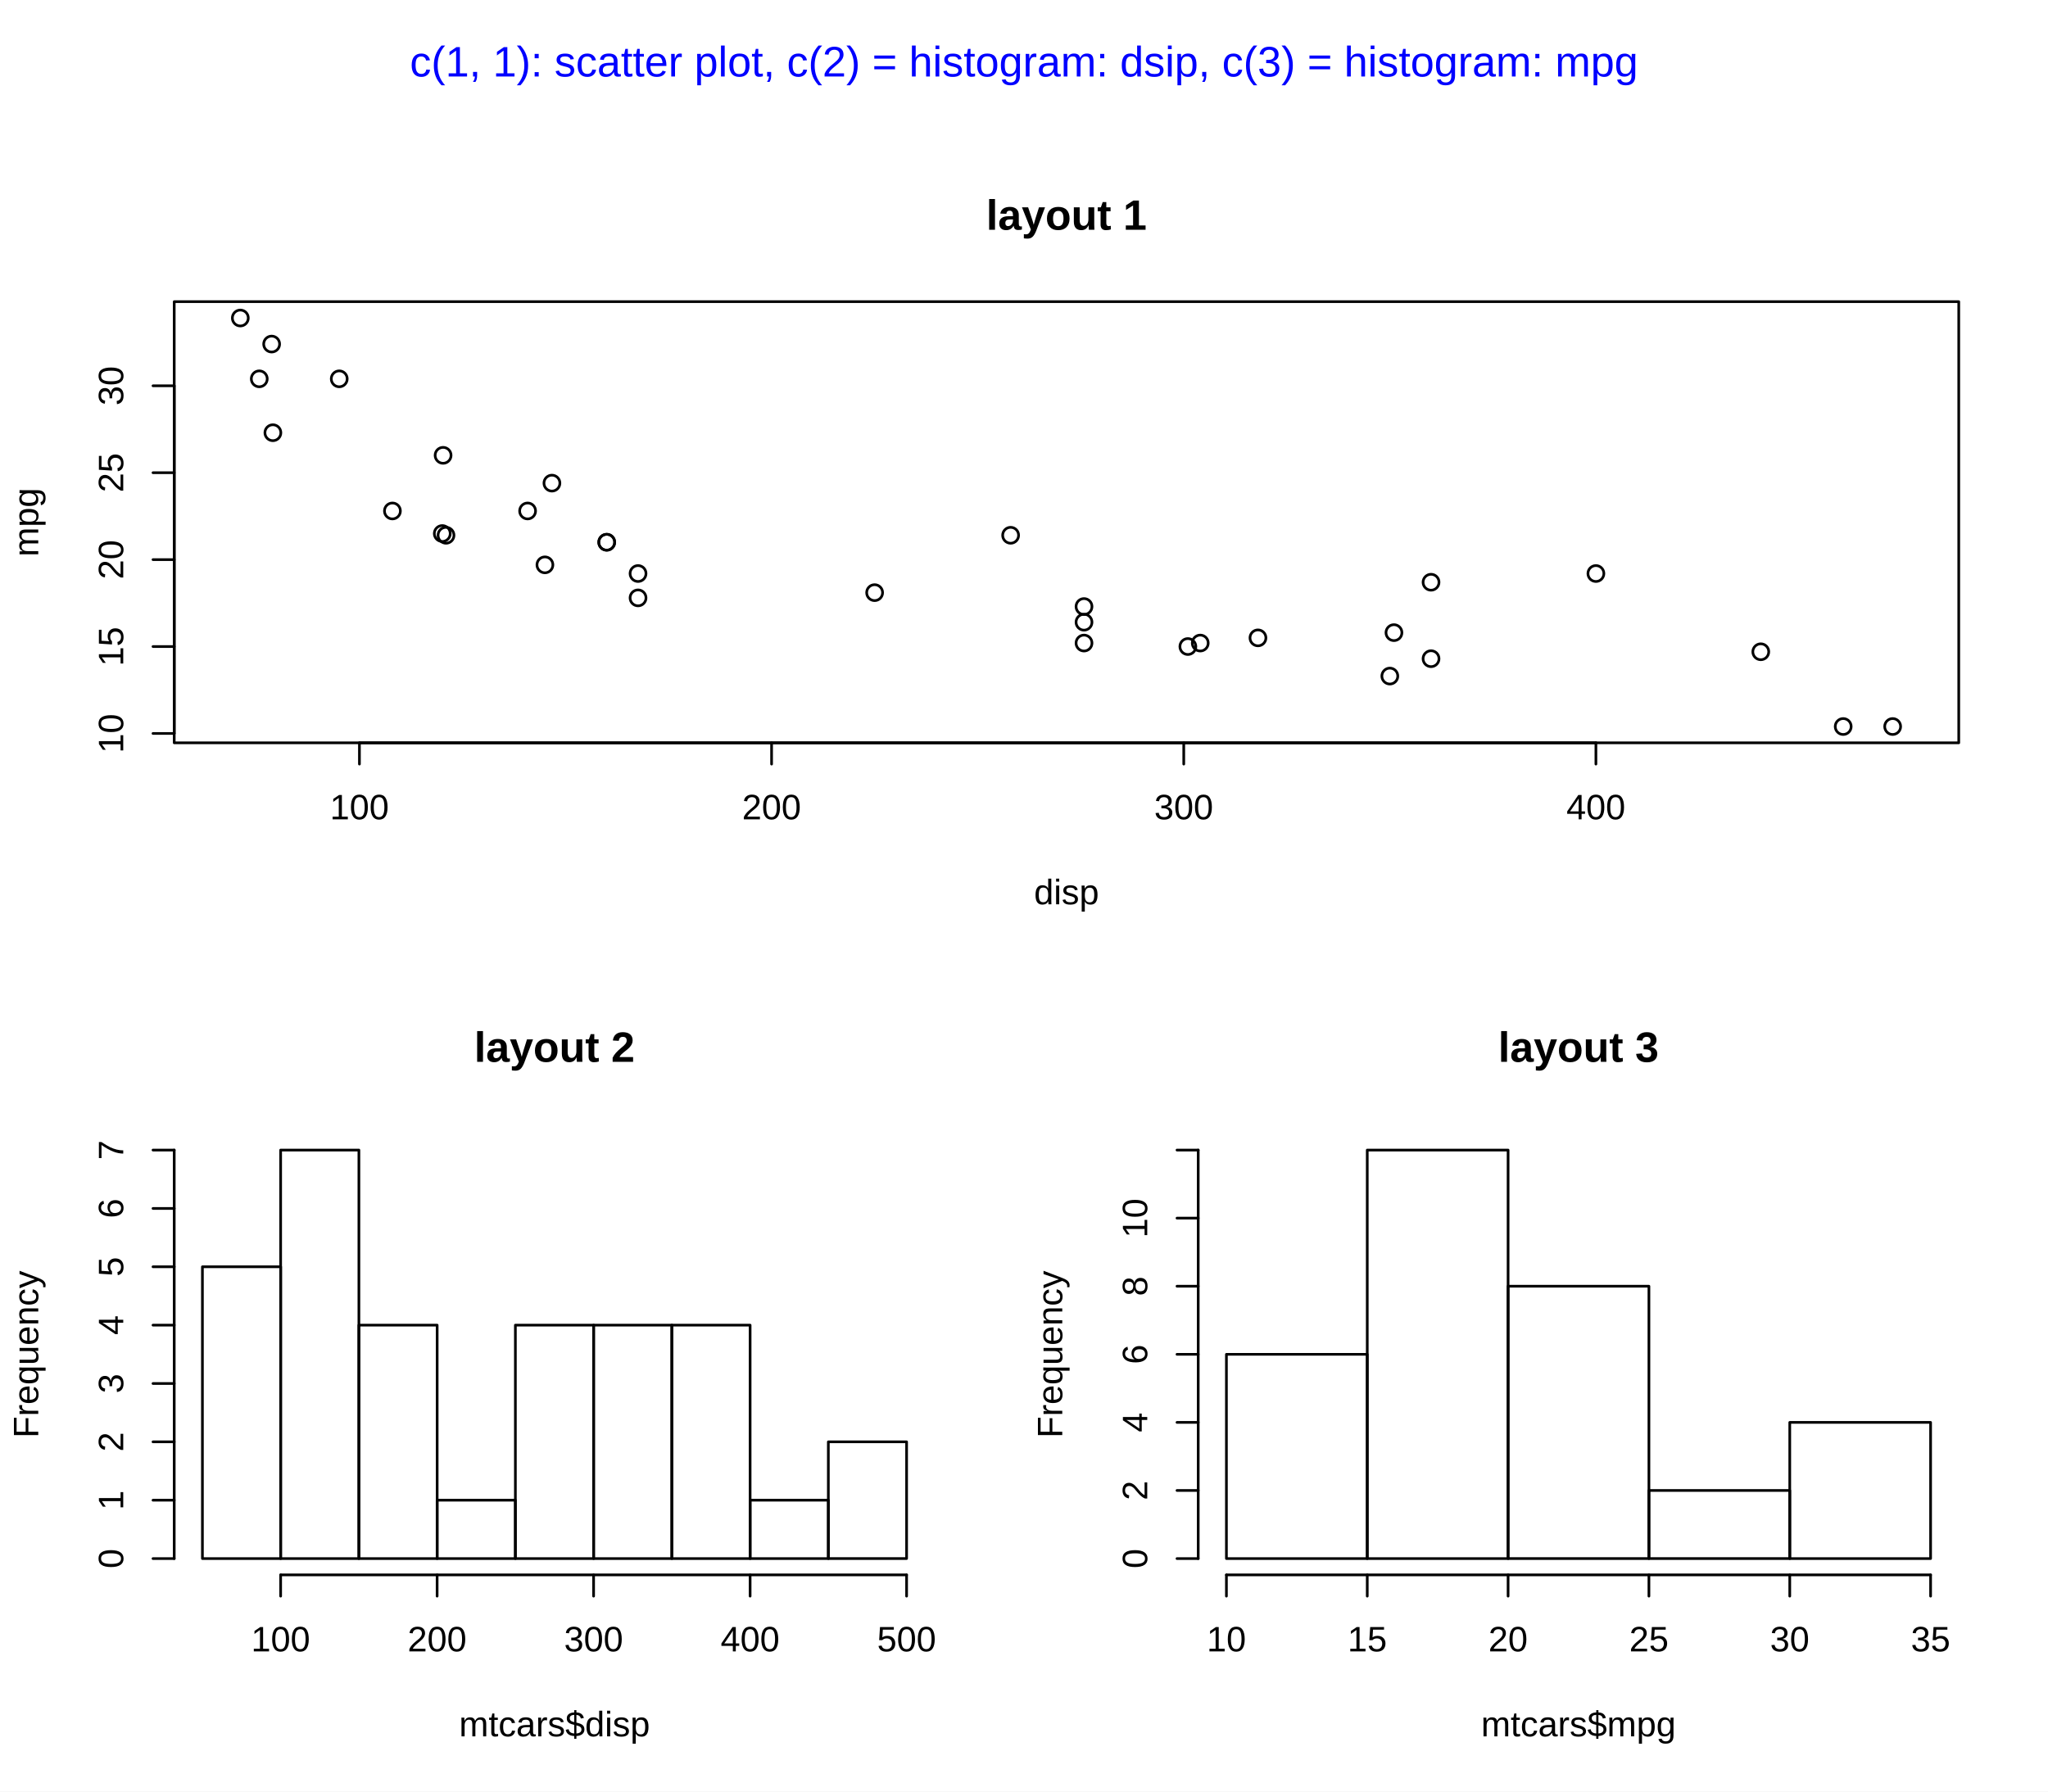
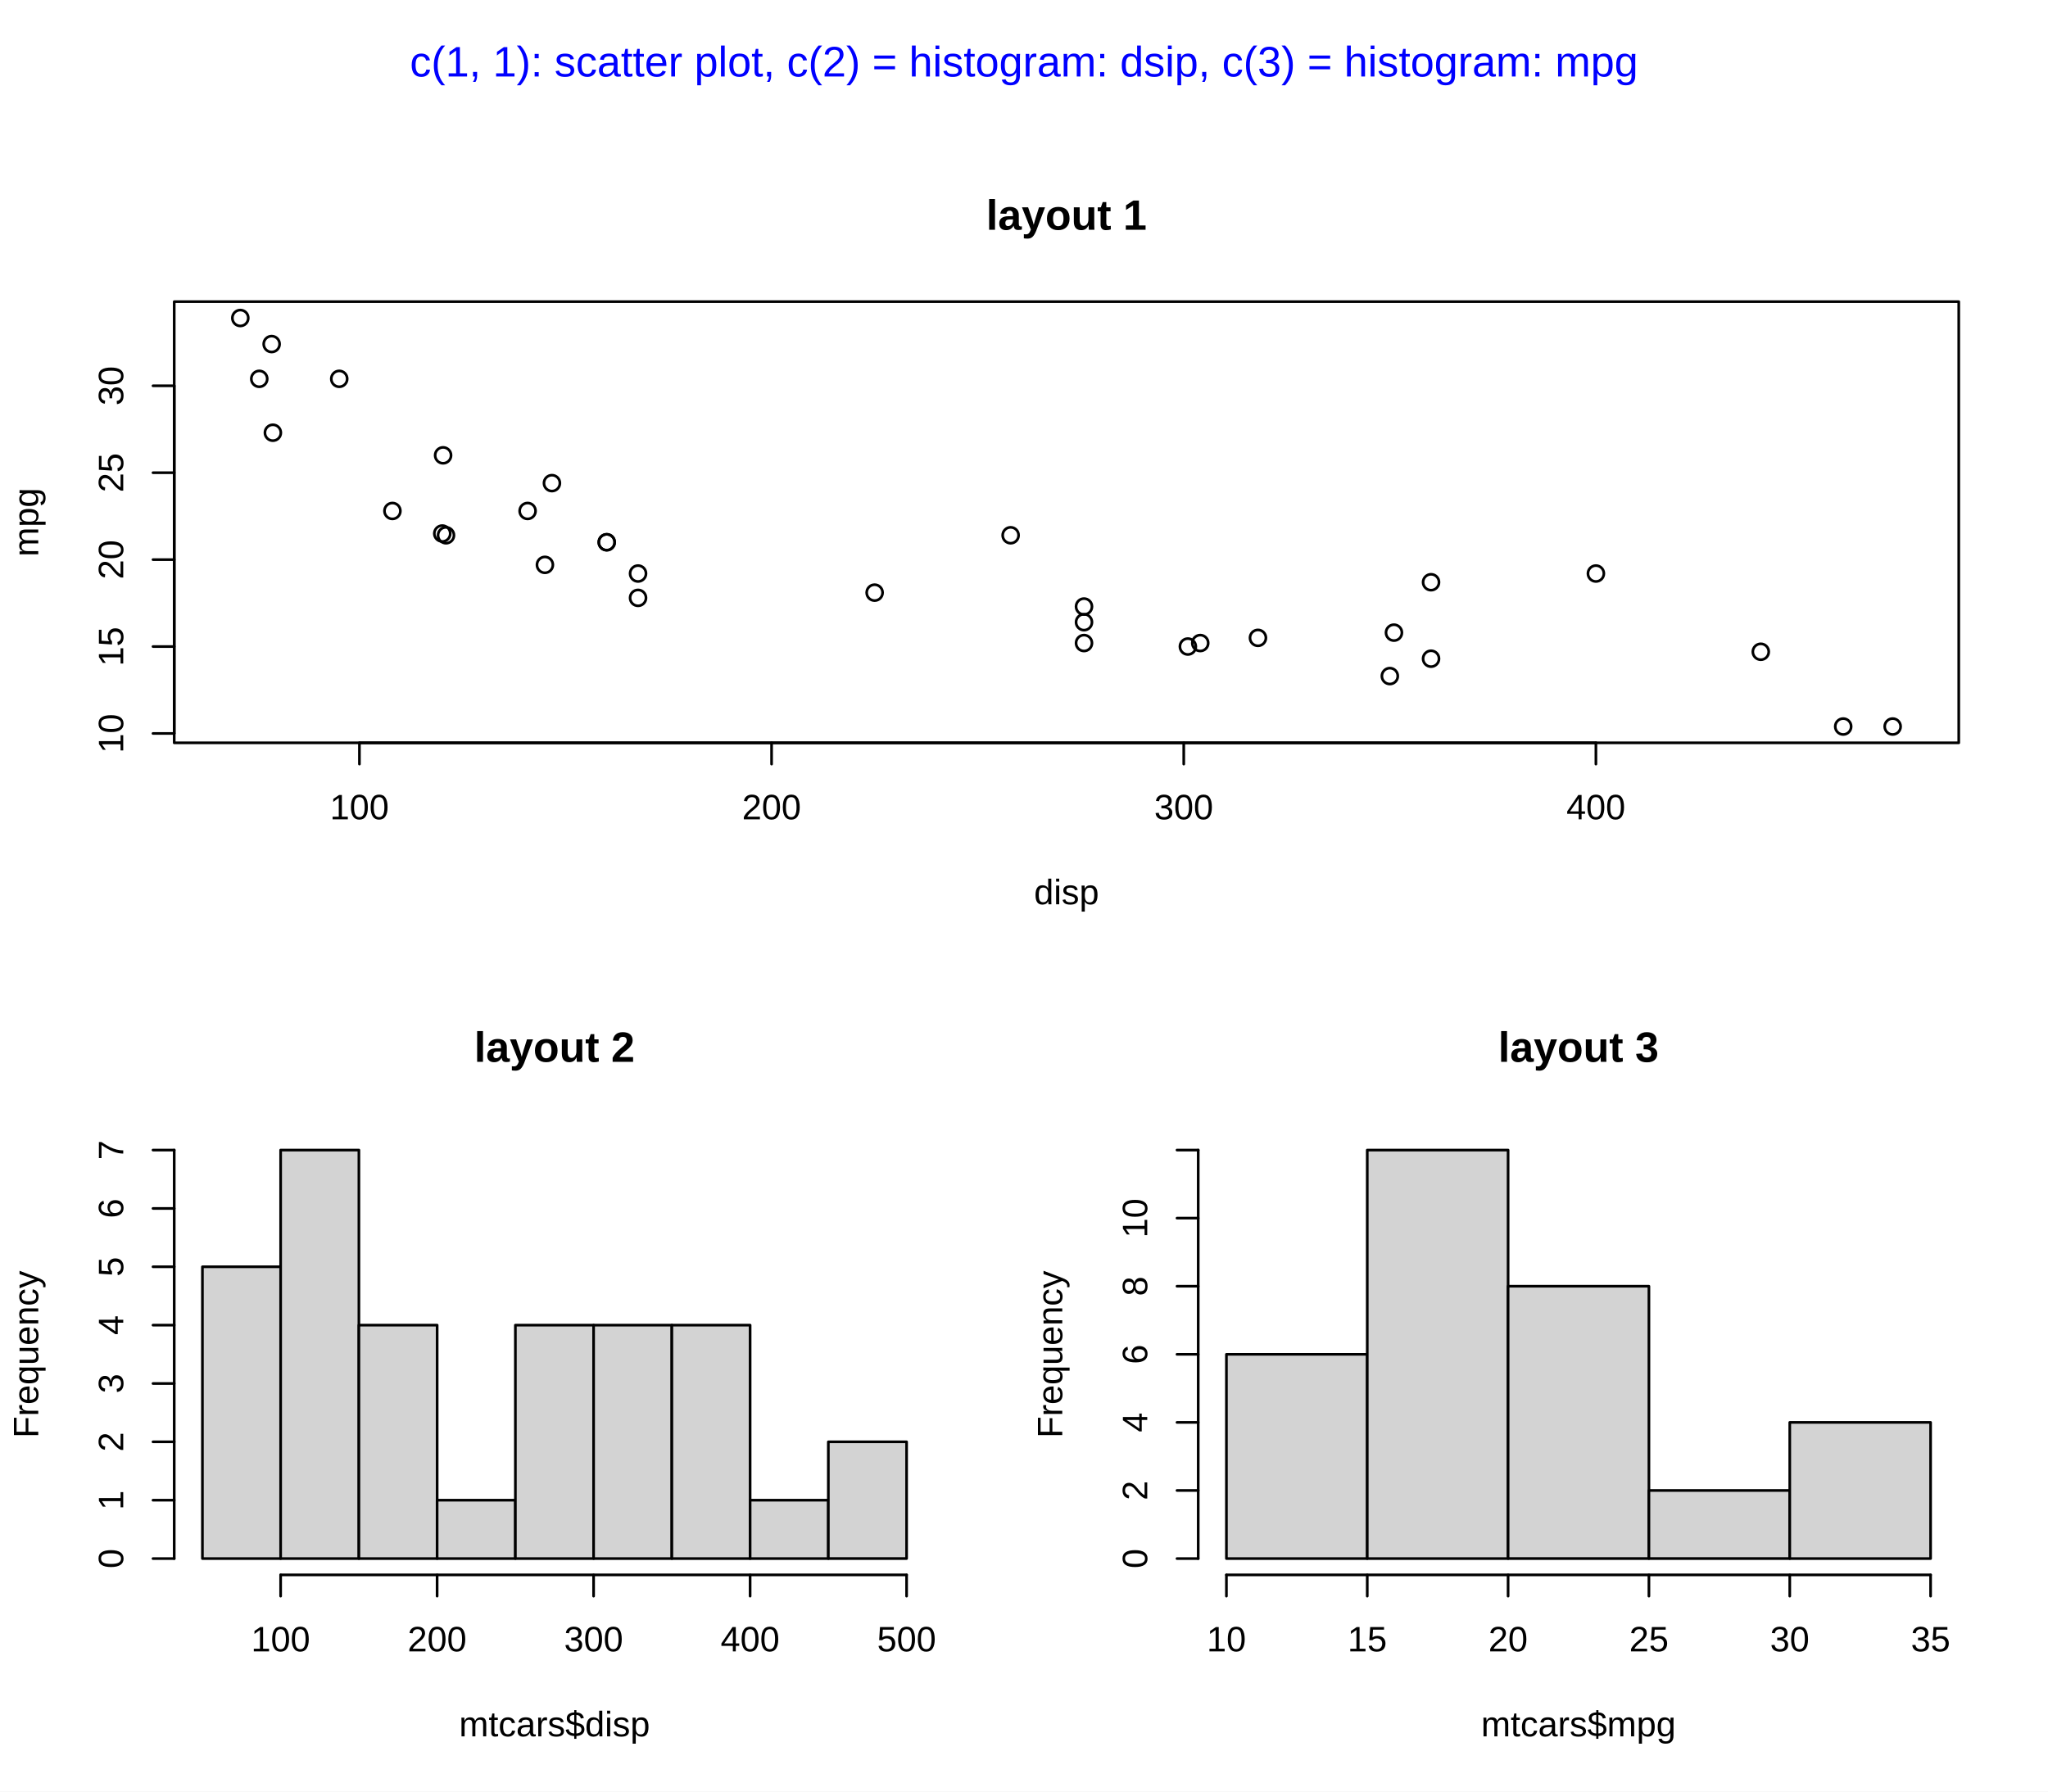
<svg xmlns="http://www.w3.org/2000/svg" viewBox="0 0 576.00 504.00">
  <defs>
    <style type="text/css">
    line, polyline, polygon, path, rect, circle {
      fill: none;
      stroke: #000000;
      stroke-linecap: round;
      stroke-linejoin: round;
      stroke-miterlimit: 10.00;
    }
  </style>
  </defs>
  <rect width="100%" height="100%" style="stroke: none; fill: #FFFFFF;" />
  <defs>
    <clipPath id="cpNDkuMDB8NTUwLjkwfDIwOC45N3w4NC44Ng==">
      <rect x="49.00" y="84.86" width="501.90" height="124.11" />
    </clipPath>
  </defs>
  <circle cx="170.64" cy="152.54" r="2.24" style="stroke-width: 0.75;" clip-path="url(#cpNDkuMDB8NTUwLjkwfDIwOC45N3w4NC44Ng==)" />
  <circle cx="170.64" cy="152.54" r="2.24" style="stroke-width: 0.75;" clip-path="url(#cpNDkuMDB8NTUwLjkwfDIwOC45N3w4NC44Ng==)" />
  <circle cx="110.37" cy="143.74" r="2.24" style="stroke-width: 0.75;" clip-path="url(#cpNDkuMDB8NTUwLjkwfDIwOC45N3w4NC44Ng==)" />
  <circle cx="284.24" cy="150.58" r="2.24" style="stroke-width: 0.75;" clip-path="url(#cpNDkuMDB8NTUwLjkwfDIwOC45N3w4NC44Ng==)" />
  <circle cx="402.48" cy="163.79" r="2.24" style="stroke-width: 0.75;" clip-path="url(#cpNDkuMDB8NTUwLjkwfDIwOC45N3w4NC44Ng==)" />
  <circle cx="245.99" cy="166.72" r="2.24" style="stroke-width: 0.75;" clip-path="url(#cpNDkuMDB8NTUwLjkwfDIwOC45N3w4NC44Ng==)" />
  <circle cx="402.48" cy="185.30" r="2.24" style="stroke-width: 0.75;" clip-path="url(#cpNDkuMDB8NTUwLjkwfDIwOC45N3w4NC44Ng==)" />
  <circle cx="155.23" cy="135.91" r="2.24" style="stroke-width: 0.75;" clip-path="url(#cpNDkuMDB8NTUwLjkwfDIwOC45N3w4NC44Ng==)" />
  <circle cx="148.39" cy="143.74" r="2.24" style="stroke-width: 0.75;" clip-path="url(#cpNDkuMDB8NTUwLjkwfDIwOC45N3w4NC44Ng==)" />
  <circle cx="179.45" cy="161.34" r="2.24" style="stroke-width: 0.75;" clip-path="url(#cpNDkuMDB8NTUwLjkwfDIwOC45N3w4NC44Ng==)" />
  <circle cx="179.45" cy="168.19" r="2.24" style="stroke-width: 0.75;" clip-path="url(#cpNDkuMDB8NTUwLjkwfDIwOC45N3w4NC44Ng==)" />
  <circle cx="304.88" cy="175.03" r="2.24" style="stroke-width: 0.75;" clip-path="url(#cpNDkuMDB8NTUwLjkwfDIwOC45N3w4NC44Ng==)" />
  <circle cx="304.88" cy="170.63" r="2.24" style="stroke-width: 0.75;" clip-path="url(#cpNDkuMDB8NTUwLjkwfDIwOC45N3w4NC44Ng==)" />
  <circle cx="304.88" cy="180.90" r="2.24" style="stroke-width: 0.75;" clip-path="url(#cpNDkuMDB8NTUwLjkwfDIwOC45N3w4NC44Ng==)" />
  <circle cx="532.31" cy="204.38" r="2.24" style="stroke-width: 0.75;" clip-path="url(#cpNDkuMDB8NTUwLjkwfDIwOC45N3w4NC44Ng==)" />
  <circle cx="518.40" cy="204.38" r="2.24" style="stroke-width: 0.75;" clip-path="url(#cpNDkuMDB8NTUwLjkwfDIwOC45N3w4NC44Ng==)" />
  <circle cx="495.22" cy="183.35" r="2.24" style="stroke-width: 0.75;" clip-path="url(#cpNDkuMDB8NTUwLjkwfDIwOC45N3w4NC44Ng==)" />
  <circle cx="76.40" cy="96.79" r="2.24" style="stroke-width: 0.75;" clip-path="url(#cpNDkuMDB8NTUwLjkwfDIwOC45N3w4NC44Ng==)" />
  <circle cx="72.92" cy="106.57" r="2.24" style="stroke-width: 0.75;" clip-path="url(#cpNDkuMDB8NTUwLjkwfDIwOC45N3w4NC44Ng==)" />
  <circle cx="67.59" cy="89.46" r="2.24" style="stroke-width: 0.75;" clip-path="url(#cpNDkuMDB8NTUwLjkwfDIwOC45N3w4NC44Ng==)" />
  <circle cx="124.39" cy="150.09" r="2.24" style="stroke-width: 0.75;" clip-path="url(#cpNDkuMDB8NTUwLjkwfDIwOC45N3w4NC44Ng==)" />
  <circle cx="353.80" cy="179.44" r="2.24" style="stroke-width: 0.75;" clip-path="url(#cpNDkuMDB8NTUwLjkwfDIwOC45N3w4NC44Ng==)" />
  <circle cx="337.57" cy="180.90" r="2.24" style="stroke-width: 0.75;" clip-path="url(#cpNDkuMDB8NTUwLjkwfDIwOC45N3w4NC44Ng==)" />
  <circle cx="390.89" cy="190.19" r="2.24" style="stroke-width: 0.75;" clip-path="url(#cpNDkuMDB8NTUwLjkwfDIwOC45N3w4NC44Ng==)" />
  <circle cx="448.85" cy="161.34" r="2.24" style="stroke-width: 0.75;" clip-path="url(#cpNDkuMDB8NTUwLjkwfDIwOC45N3w4NC44Ng==)" />
  <circle cx="76.75" cy="121.73" r="2.24" style="stroke-width: 0.75;" clip-path="url(#cpNDkuMDB8NTUwLjkwfDIwOC45N3w4NC44Ng==)" />
  <circle cx="124.62" cy="128.09" r="2.24" style="stroke-width: 0.75;" clip-path="url(#cpNDkuMDB8NTUwLjkwfDIwOC45N3w4NC44Ng==)" />
  <circle cx="95.41" cy="106.57" r="2.24" style="stroke-width: 0.75;" clip-path="url(#cpNDkuMDB8NTUwLjkwfDIwOC45N3w4NC44Ng==)" />
  <circle cx="392.05" cy="177.97" r="2.24" style="stroke-width: 0.75;" clip-path="url(#cpNDkuMDB8NTUwLjkwfDIwOC45N3w4NC44Ng==)" />
  <circle cx="153.26" cy="158.90" r="2.24" style="stroke-width: 0.75;" clip-path="url(#cpNDkuMDB8NTUwLjkwfDIwOC45N3w4NC44Ng==)" />
  <circle cx="334.09" cy="181.88" r="2.24" style="stroke-width: 0.75;" clip-path="url(#cpNDkuMDB8NTUwLjkwfDIwOC45N3w4NC44Ng==)" />
  <circle cx="125.44" cy="150.58" r="2.24" style="stroke-width: 0.75;" clip-path="url(#cpNDkuMDB8NTUwLjkwfDIwOC45N3w4NC44Ng==)" />
  <defs>
    <clipPath id="cpMC4wMHw1NzYuMDB8NTA0LjAwfDAuMDA=">
      <rect x="0.00" y="0.00" width="576.00" height="504.00" />
    </clipPath>
  </defs>
  <line x1="101.09" y1="208.97" x2="448.85" y2="208.97" style="stroke-width: 0.75;" clip-path="url(#cpMC4wMHw1NzYuMDB8NTA0LjAwfDAuMDA=)" />
  <line x1="101.09" y1="208.97" x2="101.09" y2="214.95" style="stroke-width: 0.75;" clip-path="url(#cpMC4wMHw1NzYuMDB8NTA0LjAwfDAuMDA=)" />
  <line x1="217.01" y1="208.97" x2="217.01" y2="214.95" style="stroke-width: 0.75;" clip-path="url(#cpMC4wMHw1NzYuMDB8NTA0LjAwfDAuMDA=)" />
  <line x1="332.93" y1="208.97" x2="332.93" y2="214.95" style="stroke-width: 0.75;" clip-path="url(#cpMC4wMHw1NzYuMDB8NTA0LjAwfDAuMDA=)" />
  <line x1="448.85" y1="208.97" x2="448.85" y2="214.95" style="stroke-width: 0.75;" clip-path="url(#cpMC4wMHw1NzYuMDB8NTA0LjAwfDAuMDA=)" />
  <g clip-path="url(#cpMC4wMHw1NzYuMDB8NTA0LjAwfDAuMDA=)">
    <text x="92.78" y="230.49" style="font-size: 9.96px; font-family: Arial;" textLength="16.62px" lengthAdjust="spacingAndGlyphs">100</text>
  </g>
  <g clip-path="url(#cpMC4wMHw1NzYuMDB8NTA0LjAwfDAuMDA=)">
    <text x="208.70" y="230.49" style="font-size: 9.96px; font-family: Arial;" textLength="16.62px" lengthAdjust="spacingAndGlyphs">200</text>
  </g>
  <g clip-path="url(#cpMC4wMHw1NzYuMDB8NTA0LjAwfDAuMDA=)">
    <text x="324.62" y="230.49" style="font-size: 9.96px; font-family: Arial;" textLength="16.62px" lengthAdjust="spacingAndGlyphs">300</text>
  </g>
  <g clip-path="url(#cpMC4wMHw1NzYuMDB8NTA0LjAwfDAuMDA=)">
    <text x="440.54" y="230.49" style="font-size: 9.96px; font-family: Arial;" textLength="16.62px" lengthAdjust="spacingAndGlyphs">400</text>
  </g>
  <line x1="49.00" y1="206.33" x2="49.00" y2="108.53" style="stroke-width: 0.75;" clip-path="url(#cpMC4wMHw1NzYuMDB8NTA0LjAwfDAuMDA=)" />
  <line x1="49.00" y1="206.33" x2="43.03" y2="206.33" style="stroke-width: 0.75;" clip-path="url(#cpMC4wMHw1NzYuMDB8NTA0LjAwfDAuMDA=)" />
  <line x1="49.00" y1="181.88" x2="43.03" y2="181.88" style="stroke-width: 0.75;" clip-path="url(#cpMC4wMHw1NzYuMDB8NTA0LjAwfDAuMDA=)" />
  <line x1="49.00" y1="157.43" x2="43.03" y2="157.43" style="stroke-width: 0.75;" clip-path="url(#cpMC4wMHw1NzYuMDB8NTA0LjAwfDAuMDA=)" />
  <line x1="49.00" y1="132.98" x2="43.03" y2="132.98" style="stroke-width: 0.75;" clip-path="url(#cpMC4wMHw1NzYuMDB8NTA0LjAwfDAuMDA=)" />
  <line x1="49.00" y1="108.53" x2="43.03" y2="108.53" style="stroke-width: 0.75;" clip-path="url(#cpMC4wMHw1NzYuMDB8NTA0LjAwfDAuMDA=)" />
  <g clip-path="url(#cpMC4wMHw1NzYuMDB8NTA0LjAwfDAuMDA=)">
    <text transform="translate(34.66,211.87) rotate(-90)" style="font-size: 9.96px; font-family: Arial;" textLength="11.08px" lengthAdjust="spacingAndGlyphs">10</text>
  </g>
  <g clip-path="url(#cpMC4wMHw1NzYuMDB8NTA0LjAwfDAuMDA=)">
    <text transform="translate(34.66,187.42) rotate(-90)" style="font-size: 9.96px; font-family: Arial;" textLength="11.08px" lengthAdjust="spacingAndGlyphs">15</text>
  </g>
  <g clip-path="url(#cpMC4wMHw1NzYuMDB8NTA0LjAwfDAuMDA=)">
    <text transform="translate(34.66,162.97) rotate(-90)" style="font-size: 9.96px; font-family: Arial;" textLength="11.08px" lengthAdjust="spacingAndGlyphs">20</text>
  </g>
  <g clip-path="url(#cpMC4wMHw1NzYuMDB8NTA0LjAwfDAuMDA=)">
    <text transform="translate(34.66,138.52) rotate(-90)" style="font-size: 9.96px; font-family: Arial;" textLength="11.08px" lengthAdjust="spacingAndGlyphs">25</text>
  </g>
  <g clip-path="url(#cpMC4wMHw1NzYuMDB8NTA0LjAwfDAuMDA=)">
    <text transform="translate(34.66,114.07) rotate(-90)" style="font-size: 9.96px; font-family: Arial;" textLength="11.08px" lengthAdjust="spacingAndGlyphs">30</text>
  </g>
  <polyline points="49.00,208.97 550.90,208.97 550.90,84.86 49.00,84.86 49.00,208.97 " style="stroke-width: 0.75;" clip-path="url(#cpMC4wMHw1NzYuMDB8NTA0LjAwfDAuMDA=)" />
  <defs>
    <clipPath id="cpMC4wMHw1NzYuMDB8MjY5LjkzfDM1Ljg2">
      <rect x="0.00" y="35.86" width="576.00" height="234.07" />
    </clipPath>
  </defs>
  <g clip-path="url(#cpMC4wMHw1NzYuMDB8MjY5LjkzfDM1Ljg2)">
    <text x="277.37" y="64.64" style="font-size: 11.95px; font-weight: bold; font-family: Arial;" textLength="45.16px" lengthAdjust="spacingAndGlyphs">layout 1</text>
  </g>
  <g clip-path="url(#cpMC4wMHw1NzYuMDB8MjY5LjkzfDM1Ljg2)">
    <text x="290.82" y="254.39" style="font-size: 9.96px; font-family: Arial;" textLength="18.27px" lengthAdjust="spacingAndGlyphs">disp</text>
  </g>
  <g clip-path="url(#cpMC4wMHw1NzYuMDB8MjY5LjkzfDM1Ljg2)">
    <text transform="translate(10.76,156.60) rotate(-90)" style="font-size: 9.96px; font-family: Arial;" textLength="19.38px" lengthAdjust="spacingAndGlyphs">mpg</text>
  </g>
  <defs>
    <clipPath id="cpNDkuMDB8MjYyLjkwfDQ0My4wNHwzMTguOTM=">
      <rect x="49.00" y="318.93" width="213.90" height="124.11" />
    </clipPath>
  </defs>
  <defs>
    <clipPath id="cpMC4wMHwyODguMDB8NTA0LjAwfDI2OS45Mw==">
      <rect x="0.00" y="269.93" width="288.00" height="234.07" />
    </clipPath>
  </defs>
  <g clip-path="url(#cpMC4wMHwyODguMDB8NTA0LjAwfDI2OS45Mw==)">
    <text x="133.37" y="298.71" style="font-size: 11.95px; font-weight: bold; font-family: Arial;" textLength="45.16px" lengthAdjust="spacingAndGlyphs">layout 2</text>
  </g>
  <g clip-path="url(#cpMC4wMHwyODguMDB8NTA0LjAwfDI2OS45Mw==)">
    <text x="129.11" y="488.46" style="font-size: 9.96px; font-family: Arial;" textLength="53.69px" lengthAdjust="spacingAndGlyphs">mtcars$disp</text>
  </g>
  <g clip-path="url(#cpMC4wMHwyODguMDB8NTA0LjAwfDI2OS45Mw==)">
    <text transform="translate(10.76,404.52) rotate(-90)" style="font-size: 9.96px; font-family: Arial;" textLength="47.06px" lengthAdjust="spacingAndGlyphs">Frequency</text>
  </g>
  <defs>
    <clipPath id="cpMC4wMHw1NzYuMDB8NTA0LjAwfDAuMDA=">
      <rect x="0.00" y="0.00" width="576.00" height="504.00" />
    </clipPath>
  </defs>
  <line x1="78.93" y1="443.04" x2="254.98" y2="443.04" style="stroke-width: 0.75;" clip-path="url(#cpMC4wMHw1NzYuMDB8NTA0LjAwfDAuMDA=)" />
  <line x1="78.93" y1="443.04" x2="78.93" y2="449.02" style="stroke-width: 0.75;" clip-path="url(#cpMC4wMHw1NzYuMDB8NTA0LjAwfDAuMDA=)" />
  <line x1="122.94" y1="443.04" x2="122.94" y2="449.02" style="stroke-width: 0.75;" clip-path="url(#cpMC4wMHw1NzYuMDB8NTA0LjAwfDAuMDA=)" />
  <line x1="166.95" y1="443.04" x2="166.95" y2="449.02" style="stroke-width: 0.75;" clip-path="url(#cpMC4wMHw1NzYuMDB8NTA0LjAwfDAuMDA=)" />
  <line x1="210.97" y1="443.04" x2="210.97" y2="449.02" style="stroke-width: 0.75;" clip-path="url(#cpMC4wMHw1NzYuMDB8NTA0LjAwfDAuMDA=)" />
  <line x1="254.98" y1="443.04" x2="254.98" y2="449.02" style="stroke-width: 0.75;" clip-path="url(#cpMC4wMHw1NzYuMDB8NTA0LjAwfDAuMDA=)" />
  <g clip-path="url(#cpMC4wMHw1NzYuMDB8NTA0LjAwfDAuMDA=)">
    <text x="70.62" y="464.56" style="font-size: 9.96px; font-family: Arial;" textLength="16.62px" lengthAdjust="spacingAndGlyphs">100</text>
  </g>
  <g clip-path="url(#cpMC4wMHw1NzYuMDB8NTA0LjAwfDAuMDA=)">
    <text x="114.63" y="464.56" style="font-size: 9.96px; font-family: Arial;" textLength="16.62px" lengthAdjust="spacingAndGlyphs">200</text>
  </g>
  <g clip-path="url(#cpMC4wMHw1NzYuMDB8NTA0LjAwfDAuMDA=)">
    <text x="158.65" y="464.56" style="font-size: 9.96px; font-family: Arial;" textLength="16.62px" lengthAdjust="spacingAndGlyphs">300</text>
  </g>
  <g clip-path="url(#cpMC4wMHw1NzYuMDB8NTA0LjAwfDAuMDA=)">
    <text x="202.66" y="464.56" style="font-size: 9.96px; font-family: Arial;" textLength="16.62px" lengthAdjust="spacingAndGlyphs">400</text>
  </g>
  <g clip-path="url(#cpMC4wMHw1NzYuMDB8NTA0LjAwfDAuMDA=)">
    <text x="246.67" y="464.56" style="font-size: 9.96px; font-family: Arial;" textLength="16.62px" lengthAdjust="spacingAndGlyphs">500</text>
  </g>
  <line x1="49.00" y1="438.45" x2="49.00" y2="323.53" style="stroke-width: 0.75;" clip-path="url(#cpMC4wMHw1NzYuMDB8NTA0LjAwfDAuMDA=)" />
  <line x1="49.00" y1="438.45" x2="43.03" y2="438.45" style="stroke-width: 0.75;" clip-path="url(#cpMC4wMHw1NzYuMDB8NTA0LjAwfDAuMDA=)" />
  <line x1="49.00" y1="422.03" x2="43.03" y2="422.03" style="stroke-width: 0.75;" clip-path="url(#cpMC4wMHw1NzYuMDB8NTA0LjAwfDAuMDA=)" />
  <line x1="49.00" y1="405.61" x2="43.03" y2="405.61" style="stroke-width: 0.75;" clip-path="url(#cpMC4wMHw1NzYuMDB8NTA0LjAwfDAuMDA=)" />
  <line x1="49.00" y1="389.20" x2="43.03" y2="389.20" style="stroke-width: 0.75;" clip-path="url(#cpMC4wMHw1NzYuMDB8NTA0LjAwfDAuMDA=)" />
  <line x1="49.00" y1="372.78" x2="43.03" y2="372.78" style="stroke-width: 0.75;" clip-path="url(#cpMC4wMHw1NzYuMDB8NTA0LjAwfDAuMDA=)" />
  <line x1="49.00" y1="356.36" x2="43.03" y2="356.36" style="stroke-width: 0.75;" clip-path="url(#cpMC4wMHw1NzYuMDB8NTA0LjAwfDAuMDA=)" />
  <line x1="49.00" y1="339.95" x2="43.03" y2="339.95" style="stroke-width: 0.75;" clip-path="url(#cpMC4wMHw1NzYuMDB8NTA0LjAwfDAuMDA=)" />
  <line x1="49.00" y1="323.53" x2="43.03" y2="323.53" style="stroke-width: 0.75;" clip-path="url(#cpMC4wMHw1NzYuMDB8NTA0LjAwfDAuMDA=)" />
  <g clip-path="url(#cpMC4wMHw1NzYuMDB8NTA0LjAwfDAuMDA=)">
    <text transform="translate(34.66,441.22) rotate(-90)" style="font-size: 9.96px; font-family: Arial;" textLength="5.54px" lengthAdjust="spacingAndGlyphs">0</text>
  </g>
  <g clip-path="url(#cpMC4wMHw1NzYuMDB8NTA0LjAwfDAuMDA=)">
    <text transform="translate(34.66,424.80) rotate(-90)" style="font-size: 9.96px; font-family: Arial;" textLength="5.54px" lengthAdjust="spacingAndGlyphs">1</text>
  </g>
  <g clip-path="url(#cpMC4wMHw1NzYuMDB8NTA0LjAwfDAuMDA=)">
    <text transform="translate(34.66,408.38) rotate(-90)" style="font-size: 9.96px; font-family: Arial;" textLength="5.54px" lengthAdjust="spacingAndGlyphs">2</text>
  </g>
  <g clip-path="url(#cpMC4wMHw1NzYuMDB8NTA0LjAwfDAuMDA=)">
    <text transform="translate(34.66,391.97) rotate(-90)" style="font-size: 9.96px; font-family: Arial;" textLength="5.54px" lengthAdjust="spacingAndGlyphs">3</text>
  </g>
  <g clip-path="url(#cpMC4wMHw1NzYuMDB8NTA0LjAwfDAuMDA=)">
    <text transform="translate(34.66,375.55) rotate(-90)" style="font-size: 9.96px; font-family: Arial;" textLength="5.54px" lengthAdjust="spacingAndGlyphs">4</text>
  </g>
  <g clip-path="url(#cpMC4wMHw1NzYuMDB8NTA0LjAwfDAuMDA=)">
    <text transform="translate(34.66,359.13) rotate(-90)" style="font-size: 9.96px; font-family: Arial;" textLength="5.54px" lengthAdjust="spacingAndGlyphs">5</text>
  </g>
  <g clip-path="url(#cpMC4wMHw1NzYuMDB8NTA0LjAwfDAuMDA=)">
    <text transform="translate(34.66,342.71) rotate(-90)" style="font-size: 9.96px; font-family: Arial;" textLength="5.54px" lengthAdjust="spacingAndGlyphs">6</text>
  </g>
  <g clip-path="url(#cpMC4wMHw1NzYuMDB8NTA0LjAwfDAuMDA=)">
    <text transform="translate(34.66,326.30) rotate(-90)" style="font-size: 9.96px; font-family: Arial;" textLength="5.54px" lengthAdjust="spacingAndGlyphs">7</text>
  </g>
  <defs>
    <clipPath id="cpNDkuMDB8MjYyLjkwfDQ0My4wNHwzMTguOTM=">
      <rect x="49.00" y="318.93" width="213.90" height="124.11" />
    </clipPath>
  </defs>
-   <rect x="56.93" y="356.36" width="22.01" height="82.09" style="stroke-width: 0.75;" clip-path="url(#cpNDkuMDB8MjYyLjkwfDQ0My4wNHwzMTguOTM=)" />
-   <rect x="78.93" y="323.53" width="22.01" height="114.92" style="stroke-width: 0.75;" clip-path="url(#cpNDkuMDB8MjYyLjkwfDQ0My4wNHwzMTguOTM=)" />
-   <rect x="100.94" y="372.78" width="22.01" height="65.67" style="stroke-width: 0.75;" clip-path="url(#cpNDkuMDB8MjYyLjkwfDQ0My4wNHwzMTguOTM=)" />
-   <rect x="122.94" y="422.03" width="22.01" height="16.42" style="stroke-width: 0.75;" clip-path="url(#cpNDkuMDB8MjYyLjkwfDQ0My4wNHwzMTguOTM=)" />
-   <rect x="144.95" y="372.78" width="22.01" height="65.67" style="stroke-width: 0.75;" clip-path="url(#cpNDkuMDB8MjYyLjkwfDQ0My4wNHwzMTguOTM=)" />
-   <rect x="166.95" y="372.78" width="22.01" height="65.67" style="stroke-width: 0.75;" clip-path="url(#cpNDkuMDB8MjYyLjkwfDQ0My4wNHwzMTguOTM=)" />
-   <rect x="188.96" y="372.78" width="22.01" height="65.67" style="stroke-width: 0.75;" clip-path="url(#cpNDkuMDB8MjYyLjkwfDQ0My4wNHwzMTguOTM=)" />
-   <rect x="210.97" y="422.03" width="22.01" height="16.42" style="stroke-width: 0.75;" clip-path="url(#cpNDkuMDB8MjYyLjkwfDQ0My4wNHwzMTguOTM=)" />
-   <rect x="232.97" y="405.61" width="22.01" height="32.83" style="stroke-width: 0.75;" clip-path="url(#cpNDkuMDB8MjYyLjkwfDQ0My4wNHwzMTguOTM=)" />
+   <rect x="56.93" y="356.36" width="22.01" height="82.09" style="stroke-width: 0.75; fill: #D3D3D3;" clip-path="url(#cpNDkuMDB8MjYyLjkwfDQ0My4wNHwzMTguOTM=)" />
+   <rect x="78.93" y="323.53" width="22.01" height="114.92" style="stroke-width: 0.75; fill: #D3D3D3;" clip-path="url(#cpNDkuMDB8MjYyLjkwfDQ0My4wNHwzMTguOTM=)" />
+   <rect x="100.94" y="372.78" width="22.01" height="65.67" style="stroke-width: 0.75; fill: #D3D3D3;" clip-path="url(#cpNDkuMDB8MjYyLjkwfDQ0My4wNHwzMTguOTM=)" />
+   <rect x="122.94" y="422.03" width="22.01" height="16.42" style="stroke-width: 0.75; fill: #D3D3D3;" clip-path="url(#cpNDkuMDB8MjYyLjkwfDQ0My4wNHwzMTguOTM=)" />
+   <rect x="144.95" y="372.78" width="22.01" height="65.67" style="stroke-width: 0.75; fill: #D3D3D3;" clip-path="url(#cpNDkuMDB8MjYyLjkwfDQ0My4wNHwzMTguOTM=)" />
+   <rect x="166.95" y="372.78" width="22.01" height="65.67" style="stroke-width: 0.75; fill: #D3D3D3;" clip-path="url(#cpNDkuMDB8MjYyLjkwfDQ0My4wNHwzMTguOTM=)" />
+   <rect x="188.96" y="372.78" width="22.01" height="65.67" style="stroke-width: 0.75; fill: #D3D3D3;" clip-path="url(#cpNDkuMDB8MjYyLjkwfDQ0My4wNHwzMTguOTM=)" />
+   <rect x="210.97" y="422.03" width="22.01" height="16.42" style="stroke-width: 0.75; fill: #D3D3D3;" clip-path="url(#cpNDkuMDB8MjYyLjkwfDQ0My4wNHwzMTguOTM=)" />
+   <rect x="232.97" y="405.61" width="22.01" height="32.83" style="stroke-width: 0.75; fill: #D3D3D3;" clip-path="url(#cpNDkuMDB8MjYyLjkwfDQ0My4wNHwzMTguOTM=)" />
  <defs>
    <clipPath id="cpMzM3LjAwfDU1MC45MHw0NDMuMDR8MzE4Ljkz">
      <rect x="337.00" y="318.93" width="213.90" height="124.11" />
    </clipPath>
  </defs>
  <defs>
    <clipPath id="cpMjg4LjAwfDU3Ni4wMHw1MDQuMDB8MjY5Ljkz">
      <rect x="288.00" y="269.93" width="288.00" height="234.07" />
    </clipPath>
  </defs>
  <g clip-path="url(#cpMjg4LjAwfDU3Ni4wMHw1MDQuMDB8MjY5Ljkz)">
    <text x="421.37" y="298.71" style="font-size: 11.95px; font-weight: bold; font-family: Arial;" textLength="45.16px" lengthAdjust="spacingAndGlyphs">layout 3</text>
  </g>
  <g clip-path="url(#cpMjg4LjAwfDU3Ni4wMHw1MDQuMDB8MjY5Ljkz)">
    <text x="416.55" y="488.46" style="font-size: 9.96px; font-family: Arial;" textLength="54.79px" lengthAdjust="spacingAndGlyphs">mtcars$mpg</text>
  </g>
  <g clip-path="url(#cpMjg4LjAwfDU3Ni4wMHw1MDQuMDB8MjY5Ljkz)">
    <text transform="translate(298.76,404.52) rotate(-90)" style="font-size: 9.96px; font-family: Arial;" textLength="47.06px" lengthAdjust="spacingAndGlyphs">Frequency</text>
  </g>
  <defs>
    <clipPath id="cpMC4wMHw1NzYuMDB8NTA0LjAwfDAuMDA=">
      <rect x="0.00" y="0.00" width="576.00" height="504.00" />
    </clipPath>
  </defs>
  <line x1="344.93" y1="443.04" x2="542.98" y2="443.04" style="stroke-width: 0.75;" clip-path="url(#cpMC4wMHw1NzYuMDB8NTA0LjAwfDAuMDA=)" />
  <line x1="344.93" y1="443.04" x2="344.93" y2="449.02" style="stroke-width: 0.75;" clip-path="url(#cpMC4wMHw1NzYuMDB8NTA0LjAwfDAuMDA=)" />
  <line x1="384.54" y1="443.04" x2="384.54" y2="449.02" style="stroke-width: 0.75;" clip-path="url(#cpMC4wMHw1NzYuMDB8NTA0LjAwfDAuMDA=)" />
  <line x1="424.15" y1="443.04" x2="424.15" y2="449.02" style="stroke-width: 0.75;" clip-path="url(#cpMC4wMHw1NzYuMDB8NTA0LjAwfDAuMDA=)" />
  <line x1="463.76" y1="443.04" x2="463.76" y2="449.02" style="stroke-width: 0.75;" clip-path="url(#cpMC4wMHw1NzYuMDB8NTA0LjAwfDAuMDA=)" />
  <line x1="503.37" y1="443.04" x2="503.37" y2="449.02" style="stroke-width: 0.75;" clip-path="url(#cpMC4wMHw1NzYuMDB8NTA0LjAwfDAuMDA=)" />
  <line x1="542.98" y1="443.04" x2="542.98" y2="449.02" style="stroke-width: 0.75;" clip-path="url(#cpMC4wMHw1NzYuMDB8NTA0LjAwfDAuMDA=)" />
  <g clip-path="url(#cpMC4wMHw1NzYuMDB8NTA0LjAwfDAuMDA=)">
    <text x="339.39" y="464.56" style="font-size: 9.96px; font-family: Arial;" textLength="11.08px" lengthAdjust="spacingAndGlyphs">10</text>
  </g>
  <g clip-path="url(#cpMC4wMHw1NzYuMDB8NTA0LjAwfDAuMDA=)">
    <text x="379.00" y="464.56" style="font-size: 9.96px; font-family: Arial;" textLength="11.08px" lengthAdjust="spacingAndGlyphs">15</text>
  </g>
  <g clip-path="url(#cpMC4wMHw1NzYuMDB8NTA0LjAwfDAuMDA=)">
    <text x="418.61" y="464.56" style="font-size: 9.96px; font-family: Arial;" textLength="11.08px" lengthAdjust="spacingAndGlyphs">20</text>
  </g>
  <g clip-path="url(#cpMC4wMHw1NzYuMDB8NTA0LjAwfDAuMDA=)">
    <text x="458.22" y="464.56" style="font-size: 9.96px; font-family: Arial;" textLength="11.08px" lengthAdjust="spacingAndGlyphs">25</text>
  </g>
  <g clip-path="url(#cpMC4wMHw1NzYuMDB8NTA0LjAwfDAuMDA=)">
    <text x="497.83" y="464.56" style="font-size: 9.96px; font-family: Arial;" textLength="11.08px" lengthAdjust="spacingAndGlyphs">30</text>
  </g>
  <g clip-path="url(#cpMC4wMHw1NzYuMDB8NTA0LjAwfDAuMDA=)">
    <text x="537.44" y="464.56" style="font-size: 9.96px; font-family: Arial;" textLength="11.08px" lengthAdjust="spacingAndGlyphs">35</text>
  </g>
  <line x1="337.00" y1="438.45" x2="337.00" y2="323.53" style="stroke-width: 0.75;" clip-path="url(#cpMC4wMHw1NzYuMDB8NTA0LjAwfDAuMDA=)" />
  <line x1="337.00" y1="438.45" x2="331.03" y2="438.45" style="stroke-width: 0.75;" clip-path="url(#cpMC4wMHw1NzYuMDB8NTA0LjAwfDAuMDA=)" />
  <line x1="337.00" y1="419.29" x2="331.03" y2="419.29" style="stroke-width: 0.75;" clip-path="url(#cpMC4wMHw1NzYuMDB8NTA0LjAwfDAuMDA=)" />
  <line x1="337.00" y1="400.14" x2="331.03" y2="400.14" style="stroke-width: 0.75;" clip-path="url(#cpMC4wMHw1NzYuMDB8NTA0LjAwfDAuMDA=)" />
  <line x1="337.00" y1="380.99" x2="331.03" y2="380.99" style="stroke-width: 0.75;" clip-path="url(#cpMC4wMHw1NzYuMDB8NTA0LjAwfDAuMDA=)" />
  <line x1="337.00" y1="361.83" x2="331.03" y2="361.83" style="stroke-width: 0.75;" clip-path="url(#cpMC4wMHw1NzYuMDB8NTA0LjAwfDAuMDA=)" />
  <line x1="337.00" y1="342.68" x2="331.03" y2="342.68" style="stroke-width: 0.75;" clip-path="url(#cpMC4wMHw1NzYuMDB8NTA0LjAwfDAuMDA=)" />
  <line x1="337.00" y1="323.53" x2="331.03" y2="323.53" style="stroke-width: 0.75;" clip-path="url(#cpMC4wMHw1NzYuMDB8NTA0LjAwfDAuMDA=)" />
  <g clip-path="url(#cpMC4wMHw1NzYuMDB8NTA0LjAwfDAuMDA=)">
    <text transform="translate(322.66,441.22) rotate(-90)" style="font-size: 9.96px; font-family: Arial;" textLength="5.54px" lengthAdjust="spacingAndGlyphs">0</text>
  </g>
  <g clip-path="url(#cpMC4wMHw1NzYuMDB8NTA0LjAwfDAuMDA=)">
    <text transform="translate(322.66,422.06) rotate(-90)" style="font-size: 9.96px; font-family: Arial;" textLength="5.54px" lengthAdjust="spacingAndGlyphs">2</text>
  </g>
  <g clip-path="url(#cpMC4wMHw1NzYuMDB8NTA0LjAwfDAuMDA=)">
    <text transform="translate(322.66,402.91) rotate(-90)" style="font-size: 9.96px; font-family: Arial;" textLength="5.54px" lengthAdjust="spacingAndGlyphs">4</text>
  </g>
  <g clip-path="url(#cpMC4wMHw1NzYuMDB8NTA0LjAwfDAuMDA=)">
    <text transform="translate(322.66,383.76) rotate(-90)" style="font-size: 9.96px; font-family: Arial;" textLength="5.54px" lengthAdjust="spacingAndGlyphs">6</text>
  </g>
  <g clip-path="url(#cpMC4wMHw1NzYuMDB8NTA0LjAwfDAuMDA=)">
    <text transform="translate(322.66,364.60) rotate(-90)" style="font-size: 9.96px; font-family: Arial;" textLength="5.54px" lengthAdjust="spacingAndGlyphs">8</text>
  </g>
  <g clip-path="url(#cpMC4wMHw1NzYuMDB8NTA0LjAwfDAuMDA=)">
    <text transform="translate(322.66,348.22) rotate(-90)" style="font-size: 9.96px; font-family: Arial;" textLength="11.08px" lengthAdjust="spacingAndGlyphs">10</text>
  </g>
  <defs>
    <clipPath id="cpMzM3LjAwfDU1MC45MHw0NDMuMDR8MzE4Ljkz">
      <rect x="337.00" y="318.93" width="213.90" height="124.11" />
    </clipPath>
  </defs>
-   <rect x="344.93" y="380.99" width="39.61" height="57.46" style="stroke-width: 0.75;" clip-path="url(#cpMzM3LjAwfDU1MC45MHw0NDMuMDR8MzE4Ljkz)" />
-   <rect x="384.54" y="323.53" width="39.61" height="114.92" style="stroke-width: 0.75;" clip-path="url(#cpMzM3LjAwfDU1MC45MHw0NDMuMDR8MzE4Ljkz)" />
-   <rect x="424.15" y="361.83" width="39.61" height="76.61" style="stroke-width: 0.75;" clip-path="url(#cpMzM3LjAwfDU1MC45MHw0NDMuMDR8MzE4Ljkz)" />
-   <rect x="463.76" y="419.29" width="39.61" height="19.15" style="stroke-width: 0.75;" clip-path="url(#cpMzM3LjAwfDU1MC45MHw0NDMuMDR8MzE4Ljkz)" />
-   <rect x="503.37" y="400.14" width="39.61" height="38.31" style="stroke-width: 0.75;" clip-path="url(#cpMzM3LjAwfDU1MC45MHw0NDMuMDR8MzE4Ljkz)" />
+   <rect x="344.93" y="380.99" width="39.61" height="57.46" style="stroke-width: 0.75; fill: #D3D3D3;" clip-path="url(#cpMzM3LjAwfDU1MC45MHw0NDMuMDR8MzE4Ljkz)" />
+   <rect x="384.54" y="323.53" width="39.61" height="114.92" style="stroke-width: 0.75; fill: #D3D3D3;" clip-path="url(#cpMzM3LjAwfDU1MC45MHw0NDMuMDR8MzE4Ljkz)" />
+   <rect x="424.15" y="361.83" width="39.61" height="76.61" style="stroke-width: 0.75; fill: #D3D3D3;" clip-path="url(#cpMzM3LjAwfDU1MC45MHw0NDMuMDR8MzE4Ljkz)" />
+   <rect x="463.76" y="419.29" width="39.61" height="19.15" style="stroke-width: 0.75; fill: #D3D3D3;" clip-path="url(#cpMzM3LjAwfDU1MC45MHw0NDMuMDR8MzE4Ljkz)" />
+   <rect x="503.37" y="400.14" width="39.61" height="38.31" style="stroke-width: 0.75; fill: #D3D3D3;" clip-path="url(#cpMzM3LjAwfDU1MC45MHw0NDMuMDR8MzE4Ljkz)" />
  <defs>
    <clipPath id="cpMC4wMHw1NzYuMDB8NTA0LjAwfDAuMDA=">
      <rect x="0.00" y="0.00" width="576.00" height="504.00" />
    </clipPath>
  </defs>
  <g clip-path="url(#cpMC4wMHw1NzYuMDB8NTA0LjAwfDAuMDA=)">
    <text x="115.27" y="21.51" style="font-size: 12.00px; fill: #0000FF; font-family: Arial;" textLength="345.46px" lengthAdjust="spacingAndGlyphs">c(1, 1): scatter plot, c(2) = histogram: dsip, c(3) = histogram: mpg</text>
  </g>
</svg>
